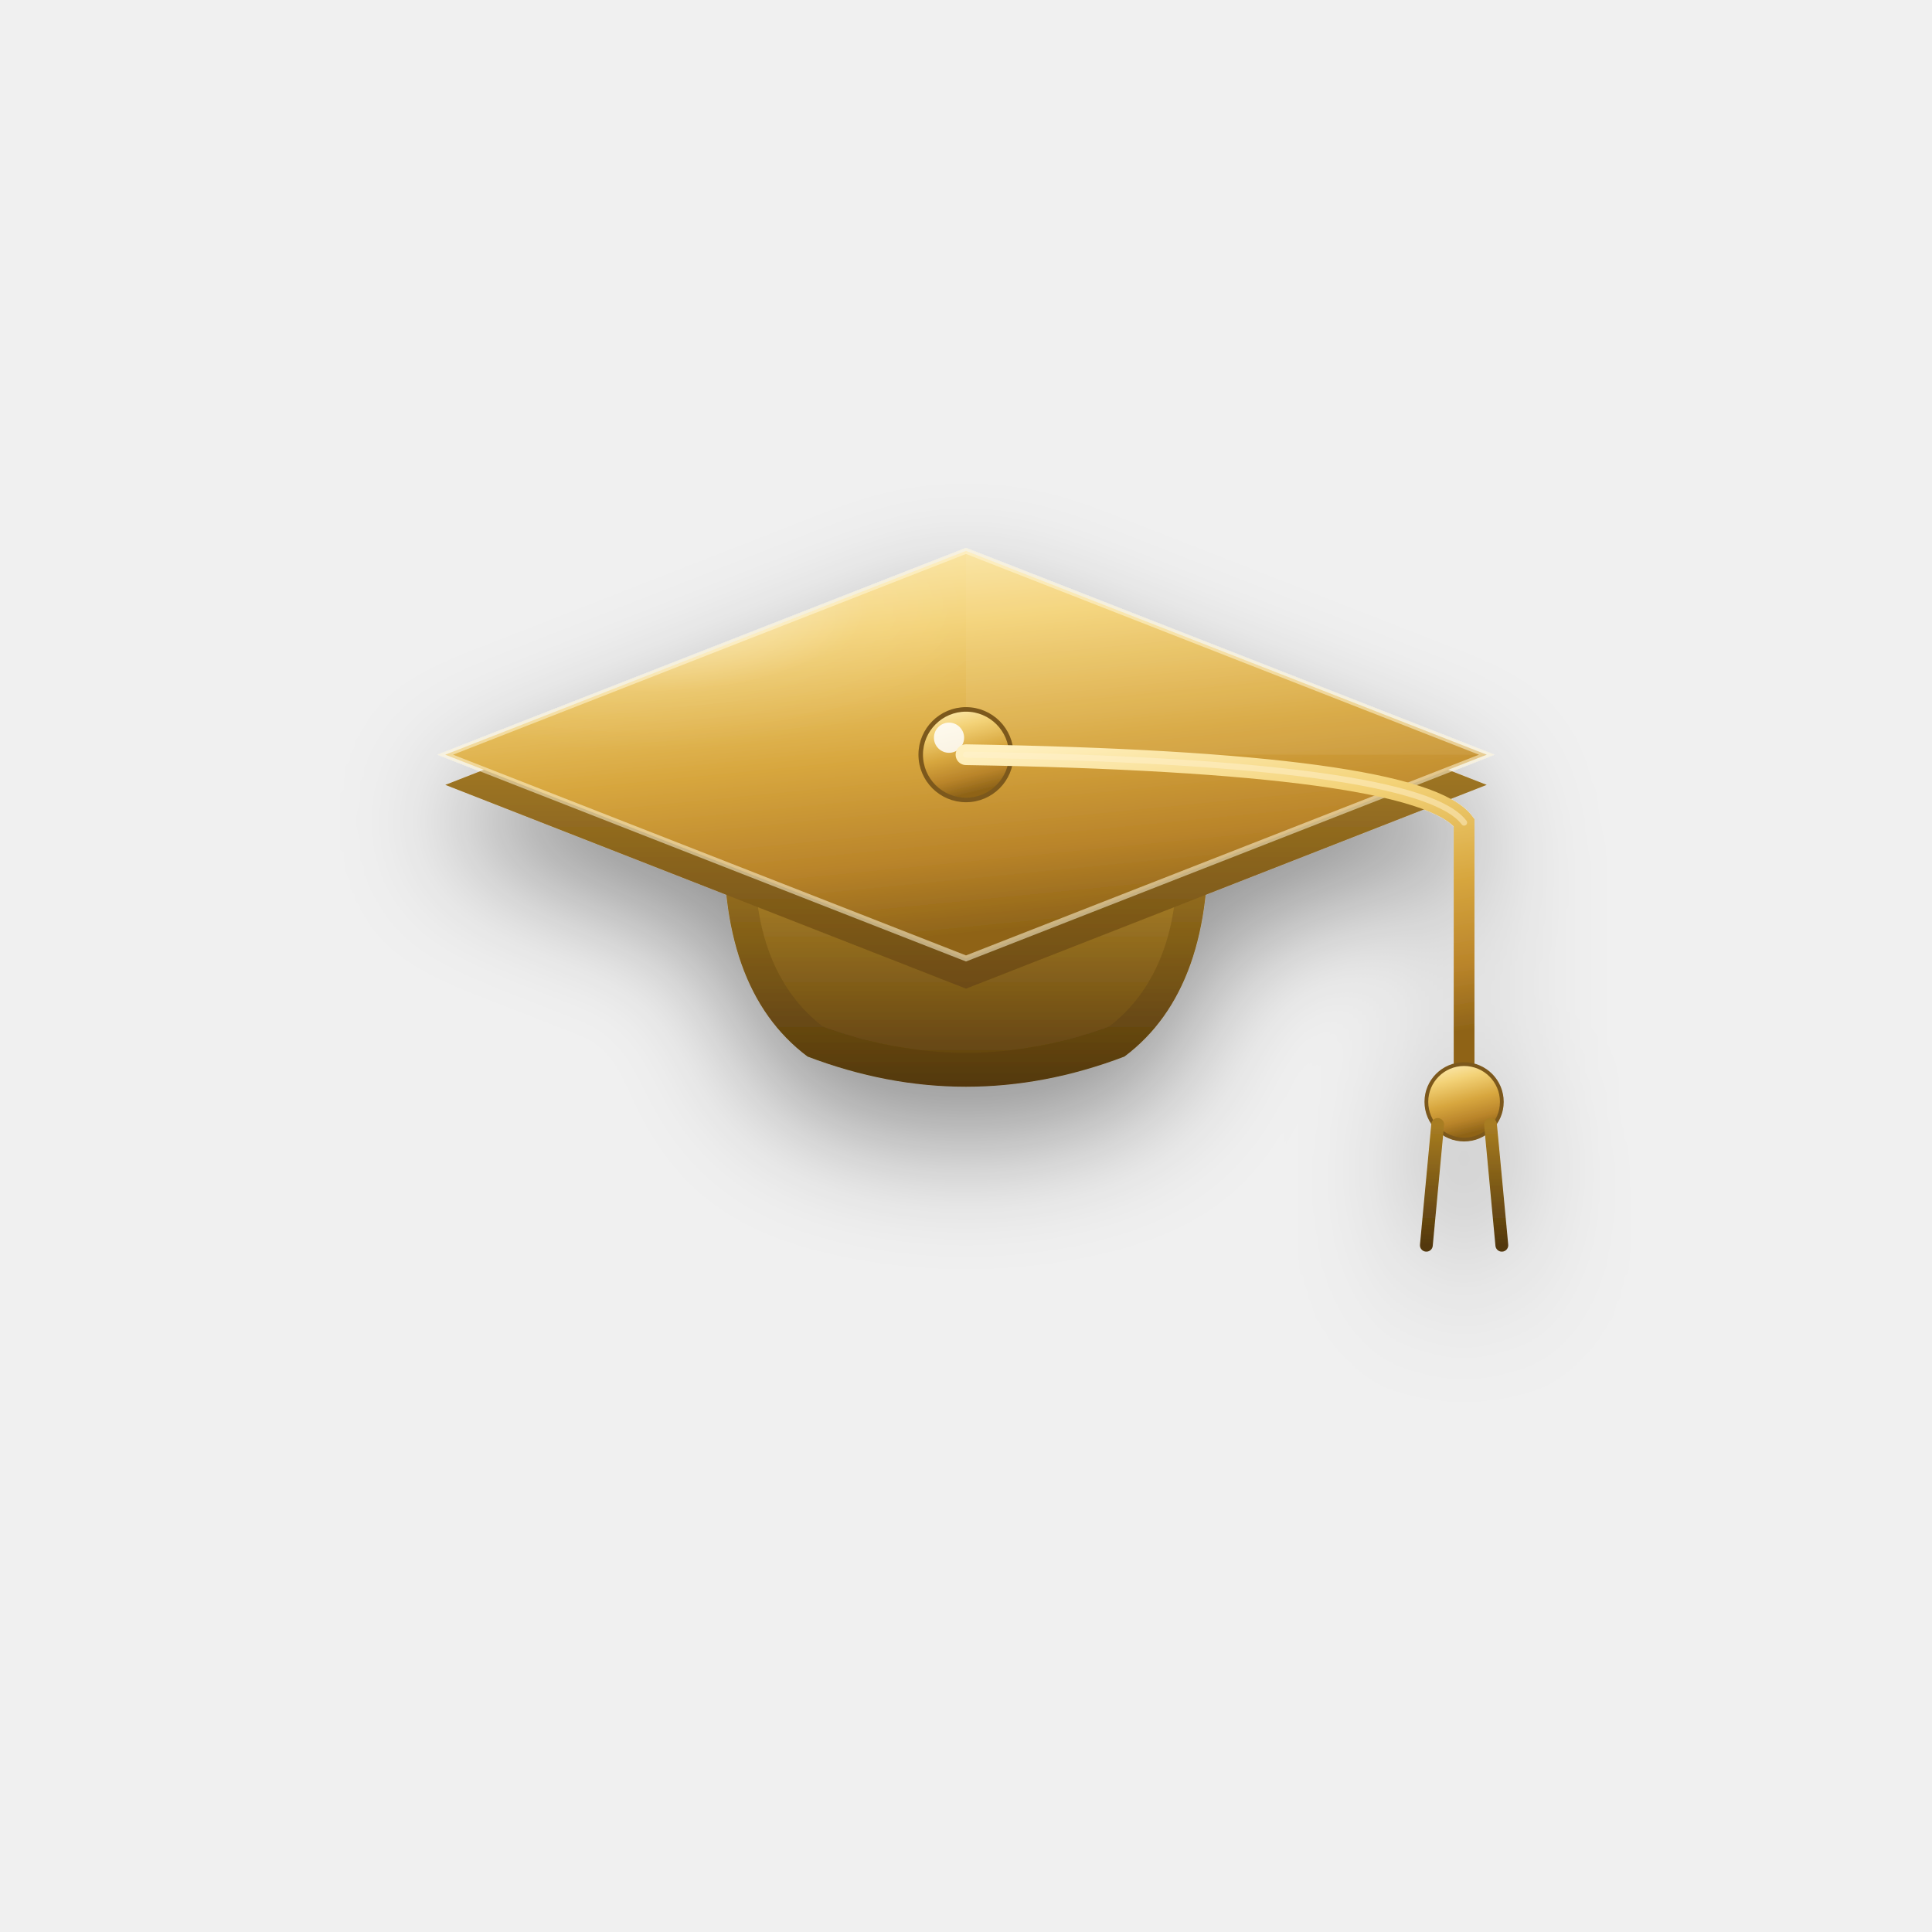
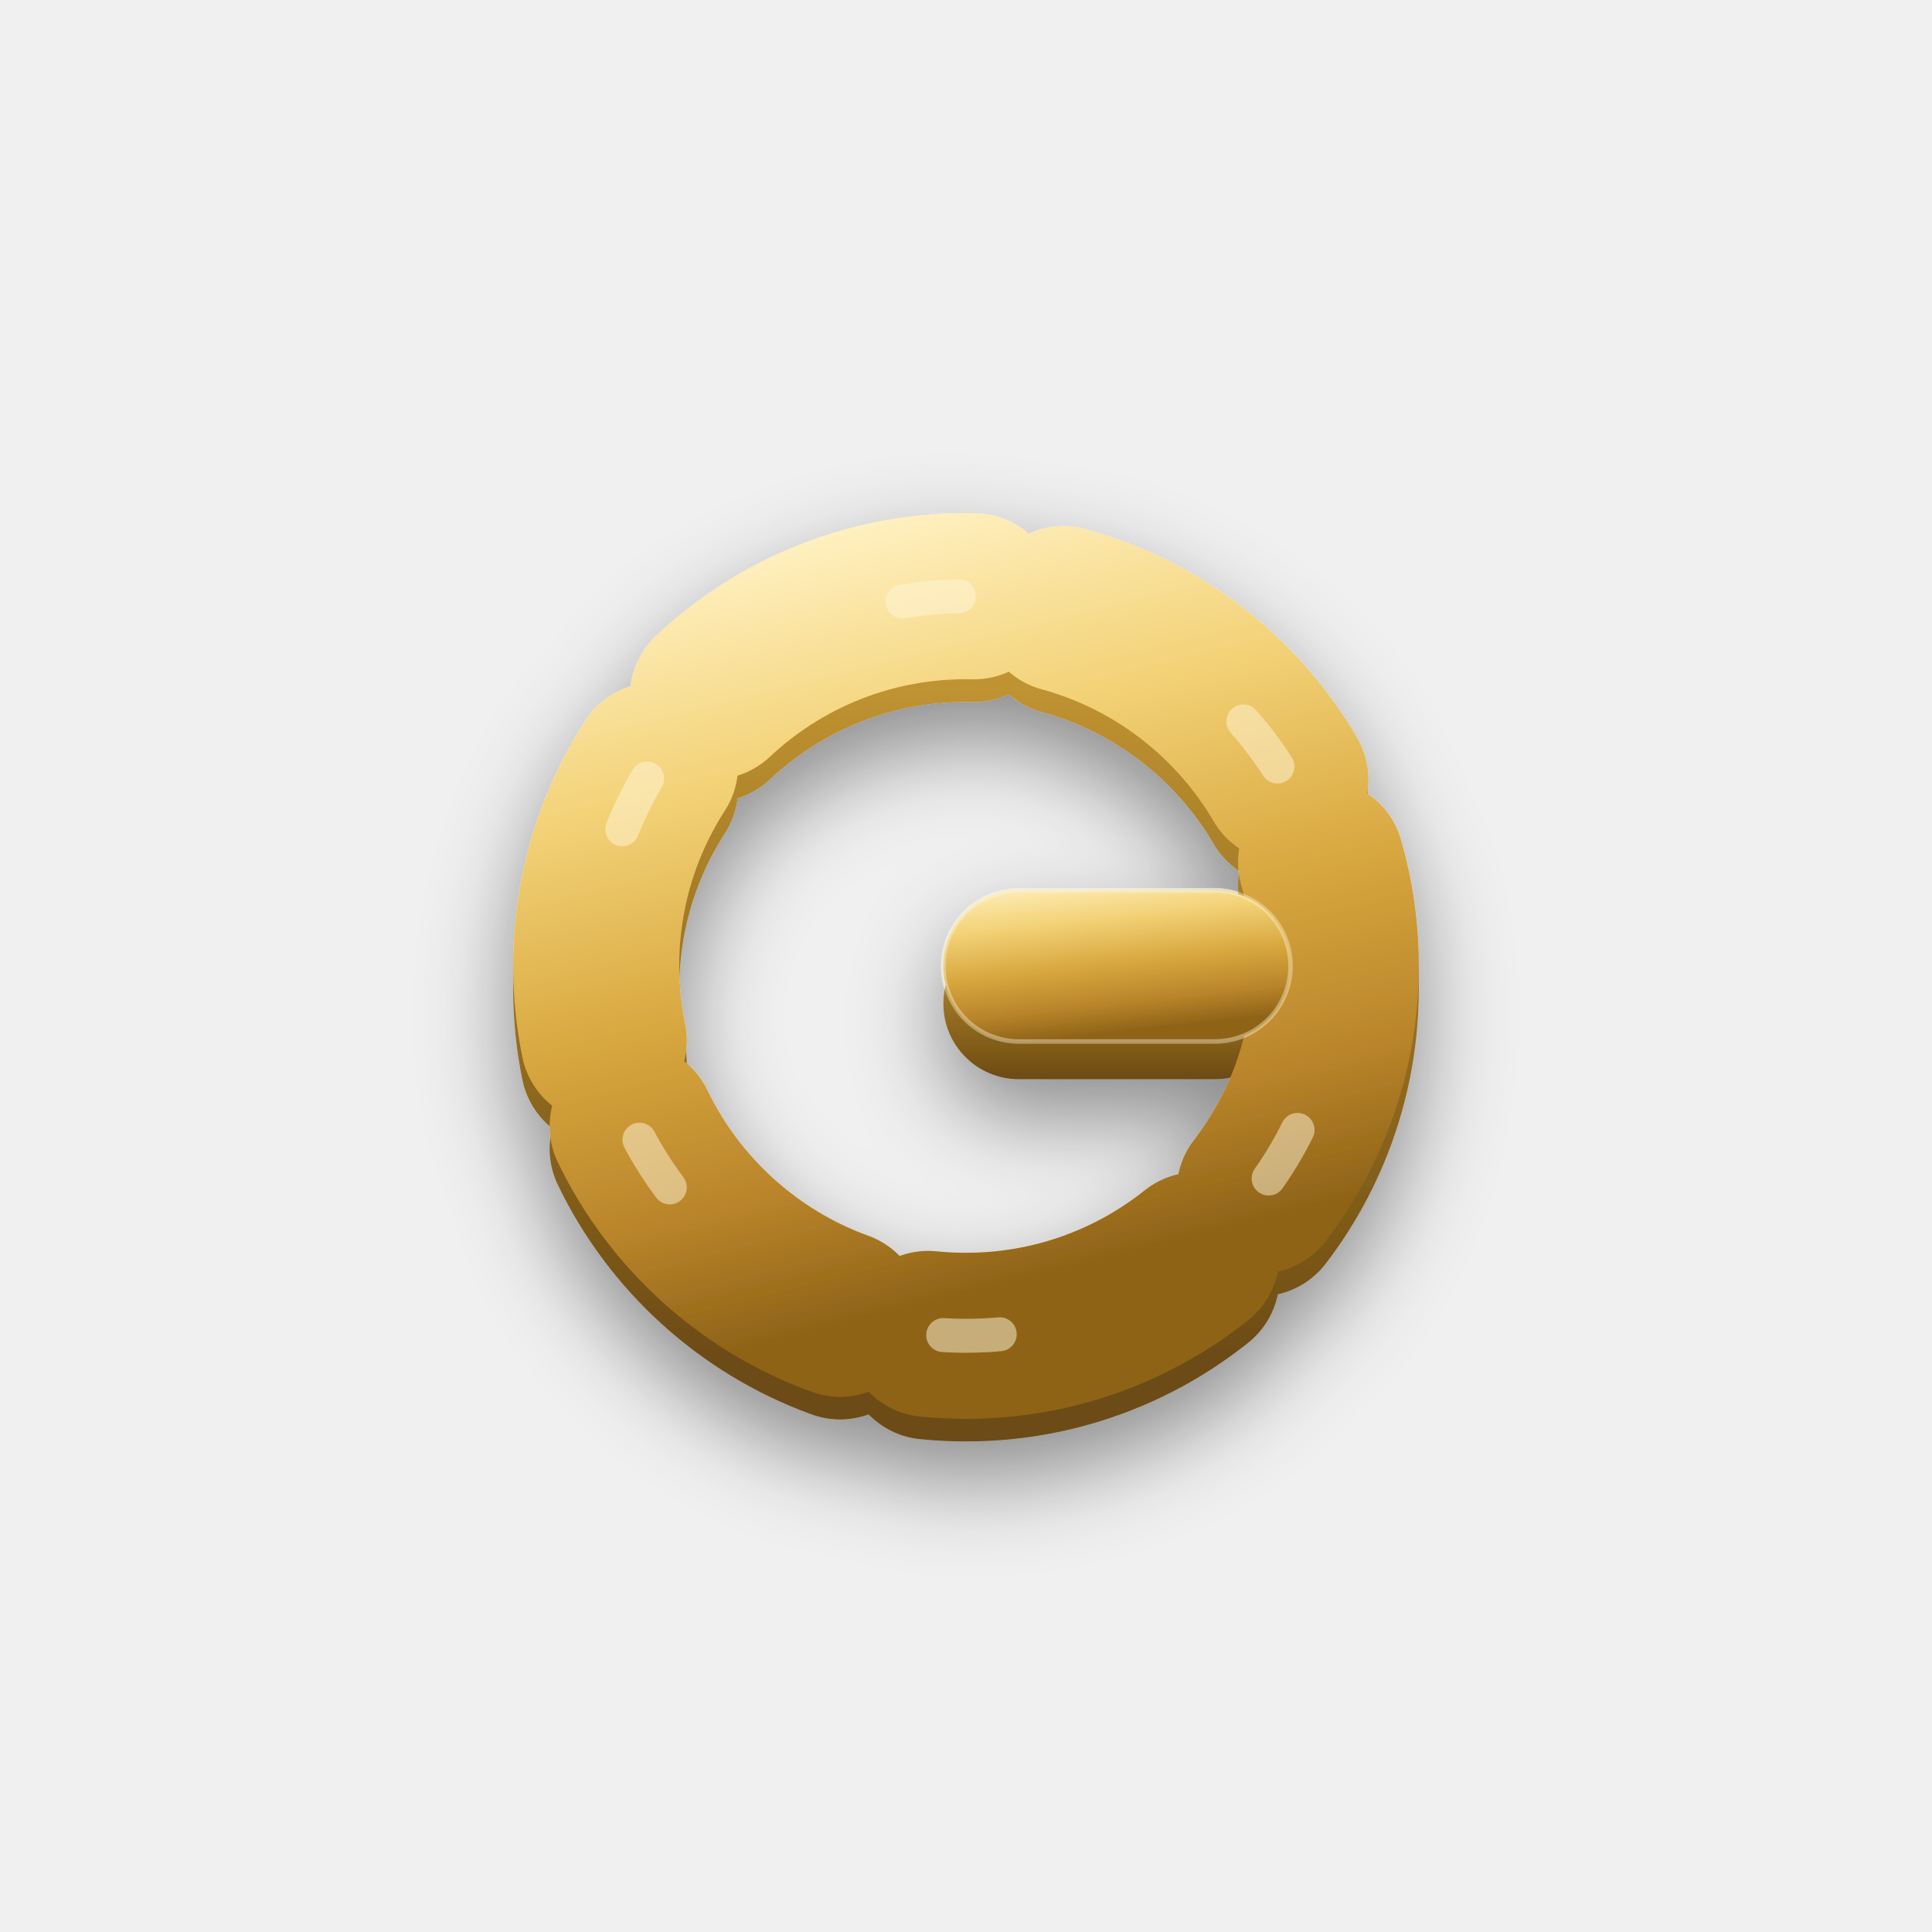
<svg xmlns="http://www.w3.org/2000/svg" width="1024" height="1024" viewBox="0 0 512 512">
  <defs>
    <linearGradient id="gold" x1="0" y1="0" x2="0.25" y2="1">
      <stop offset="0" stop-color="#fff0bf" />
      <stop offset="28%" stop-color="#f3d277" />
      <stop offset="58%" stop-color="#d7a63e" />
      <stop offset="82%" stop-color="#b9842a" />
      <stop offset="100%" stop-color="#8f6418" />
    </linearGradient>
    <linearGradient id="goldDeep" x1="0" y1="0" x2="0" y2="1">
      <stop offset="0" stop-color="#c89a34" />
      <stop offset="100%" stop-color="#6d4b12" />
    </linearGradient>
    <linearGradient id="goldDark" x1="0" y1="0" x2="0" y2="1">
      <stop offset="0" stop-color="#a87d21" />
      <stop offset="100%" stop-color="#53380d" />
    </linearGradient>
    <radialGradient id="gloss" cx="38%" cy="26%" r="72%">
      <stop offset="0" stop-color="#ffffff" stop-opacity="0.92" />
      <stop offset="60%" stop-color="#ffffff" stop-opacity="0.12" />
      <stop offset="100%" stop-color="#ffffff" stop-opacity="0" />
    </radialGradient>
+     <radialGradient id="navyWin" cx="50%" cy="35%" r="78%">
+       <stop offset="0" stop-color="#1d3052" />
+       <stop offset="100%" stop-color="#0a1626" />
+     </radialGradient>
+     <radialGradient id="bgDark" cx="50%" cy="34%" r="82%">
+       <stop offset="0" stop-color="#1d3153" />
+       <stop offset="55%" stop-color="#14263f" />
+       <stop offset="100%" stop-color="#0a1320" />
+     </radialGradient>
+     <linearGradient id="ivory" x1="0" y1="0" x2="0" y2="1">
+       <stop offset="0" stop-color="#fdf9f0" />
+       <stop offset="100%" stop-color="#efe6d2" />
+     </linearGradient>
+     <linearGradient id="sheen" x1="0" y1="0" x2="0" y2="1">
+       <stop offset="0" stop-color="#ffffff" stop-opacity="0.14" />
+       <stop offset="100%" stop-color="#ffffff" stop-opacity="0" />
+     </linearGradient>
    <filter id="shadow" x="-40%" y="-40%" width="180%" height="180%">
-       <feDropShadow dx="0" dy="14" stdDeviation="16" flood-color="#000000" flood-opacity="0.4" />
+       <feDropShadow dx="0" dy="10" stdDeviation="12" flood-color="#000000" flood-opacity="0.42" />
+     </filter>
+     <filter id="softdrop" x="-40%" y="-40%" width="180%" height="180%">
+       <feDropShadow dx="0" dy="8" stdDeviation="10" flood-color="#8a6a1e" flood-opacity="0.3" />
    </filter>
  </defs>
-   <g transform="translate(0,22)" filter="url(#shadow)">
-     <path d="M192 196 L320 196 Q322 240 298 258 Q256 274 214 258 Q190 240 192 196 Z" fill="url(#goldDark)" />
-     <path d="M200 206 L312 206 Q312 236 294 250 Q256 264 218 250 Q200 236 200 206 Z" fill="url(#goldDeep)" opacity="0.5" />
-     <polygon points="118,186 256,132 394,186 256,240" fill="url(#goldDeep)" />
-     <polygon points="118,178 256,124 394,178 256,232" fill="url(#gold)" stroke="#fff6d6" stroke-opacity="0.55" stroke-width="1.5" />
-     <polygon points="118,178 256,124 256,178" fill="url(#gloss)" opacity="0.6" />
-     <polygon points="256,124 394,178 256,178" fill="#ffffff" opacity="0.06" />
-     <circle cx="256" cy="178" r="12" fill="url(#gold)" stroke="#7c591a" stroke-width="1.2" />
-     <circle cx="251.5" cy="173.5" r="4" fill="#ffffff" opacity="0.85" />
-     <path d="M256 178 Q376 180 388 196 L388 268" fill="none" stroke="url(#gold)" stroke-width="5.5" stroke-linecap="round" />
-     <path d="M256 178 Q376 180 388 196" fill="none" stroke="#fff3cf" stroke-opacity="0.5" stroke-width="1.6" stroke-linecap="round" />
-     <circle cx="388" cy="270" r="10" fill="url(#gold)" stroke="#7c591a" stroke-width="1" />
-     <g stroke-linecap="round">
-       <line x1="381" y1="276" x2="378" y2="308" stroke="url(#goldDark)" stroke-width="3.4" />
-       <line x1="388" y1="278" x2="388" y2="312" stroke="url(#gold)" stroke-width="3.4" />
-       <line x1="395" y1="276" x2="398" y2="308" stroke="url(#goldDark)" stroke-width="3.4" />
+   <g filter="url(#shadow)">
+     <g transform="translate(0,6)">
+       <circle cx="256" cy="256" r="98" fill="none" stroke="url(#goldDeep)" stroke-width="44" pathLength="100" stroke-dasharray="76 24" stroke-dashoffset="12" stroke-linecap="round" />
+       <rect x="250" y="240" width="92" height="40" rx="20" fill="url(#goldDeep)" />
    </g>
+     <circle cx="256" cy="256" r="98" fill="none" stroke="url(#gold)" stroke-width="44" pathLength="100" stroke-dasharray="76 24" stroke-dashoffset="12" stroke-linecap="round" />
+     <rect x="250" y="236" width="92" height="40" rx="20" fill="url(#gold)" stroke="#fff6d6" stroke-opacity="0.4" stroke-width="1.2" />
+     <circle cx="256" cy="256" r="98" fill="none" stroke="#fff7da" stroke-opacity="0.5" stroke-width="9" pathLength="100" stroke-dasharray="15 85" stroke-dashoffset="55" stroke-linecap="round" />
  </g>
</svg>
